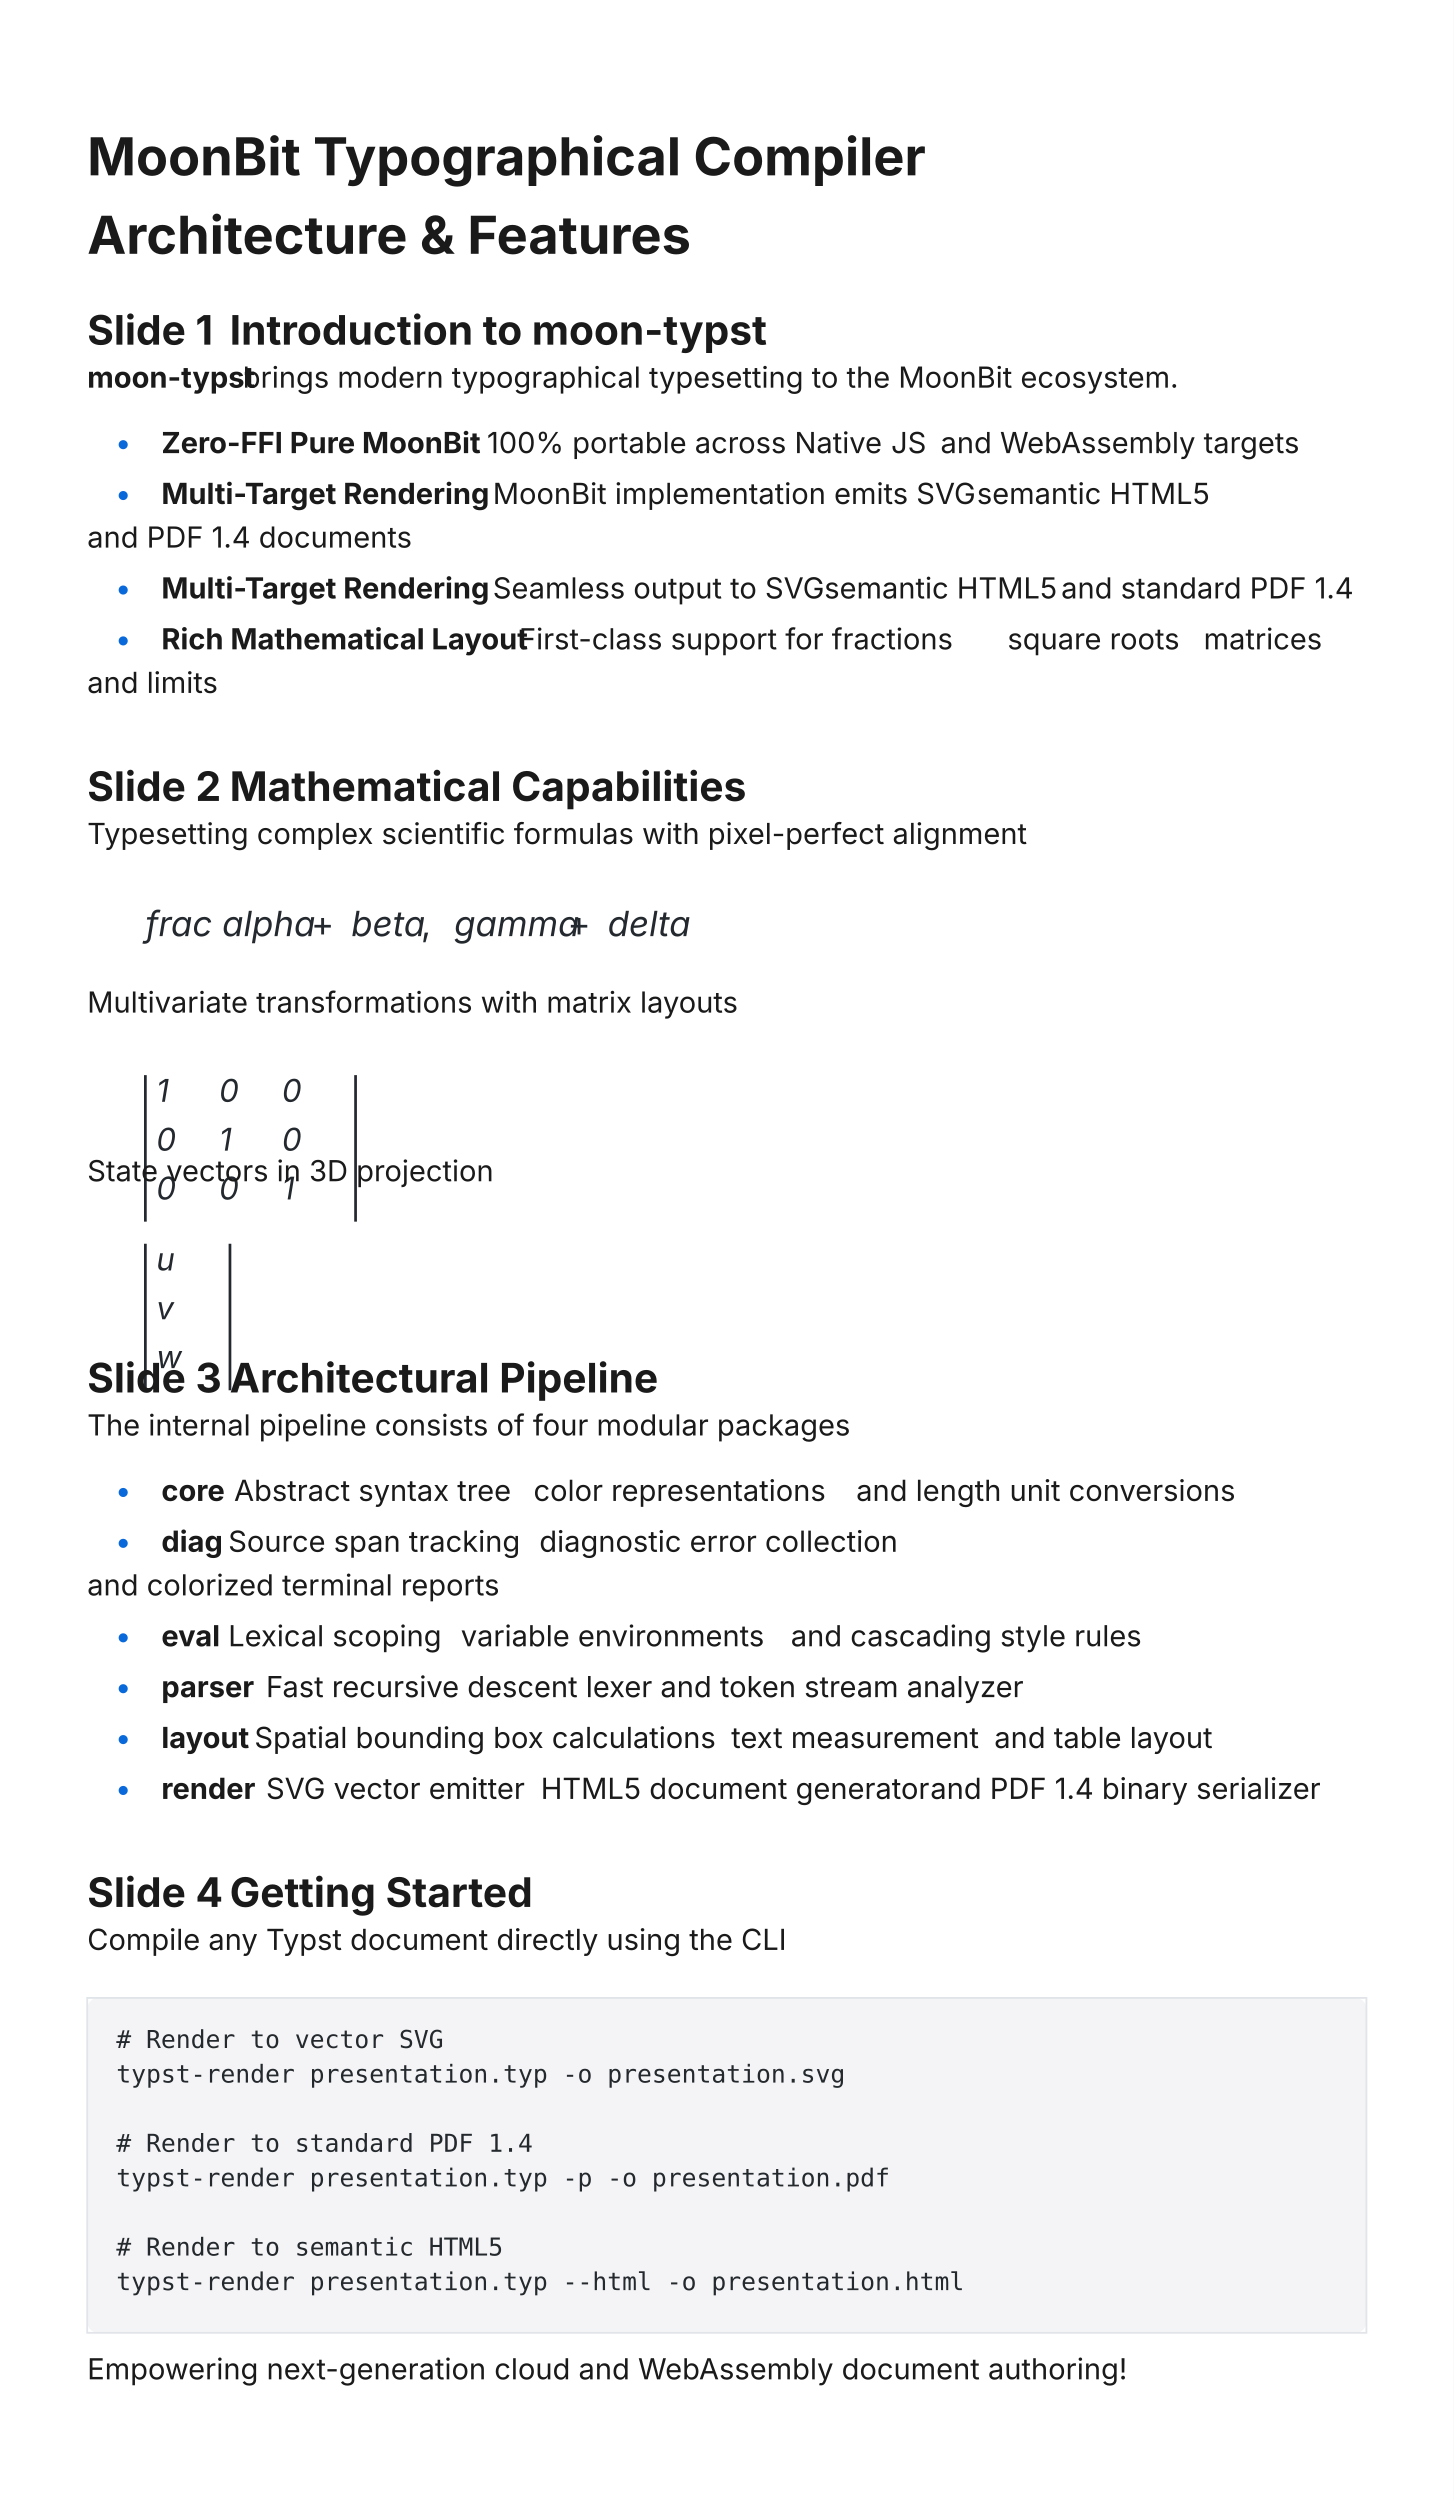
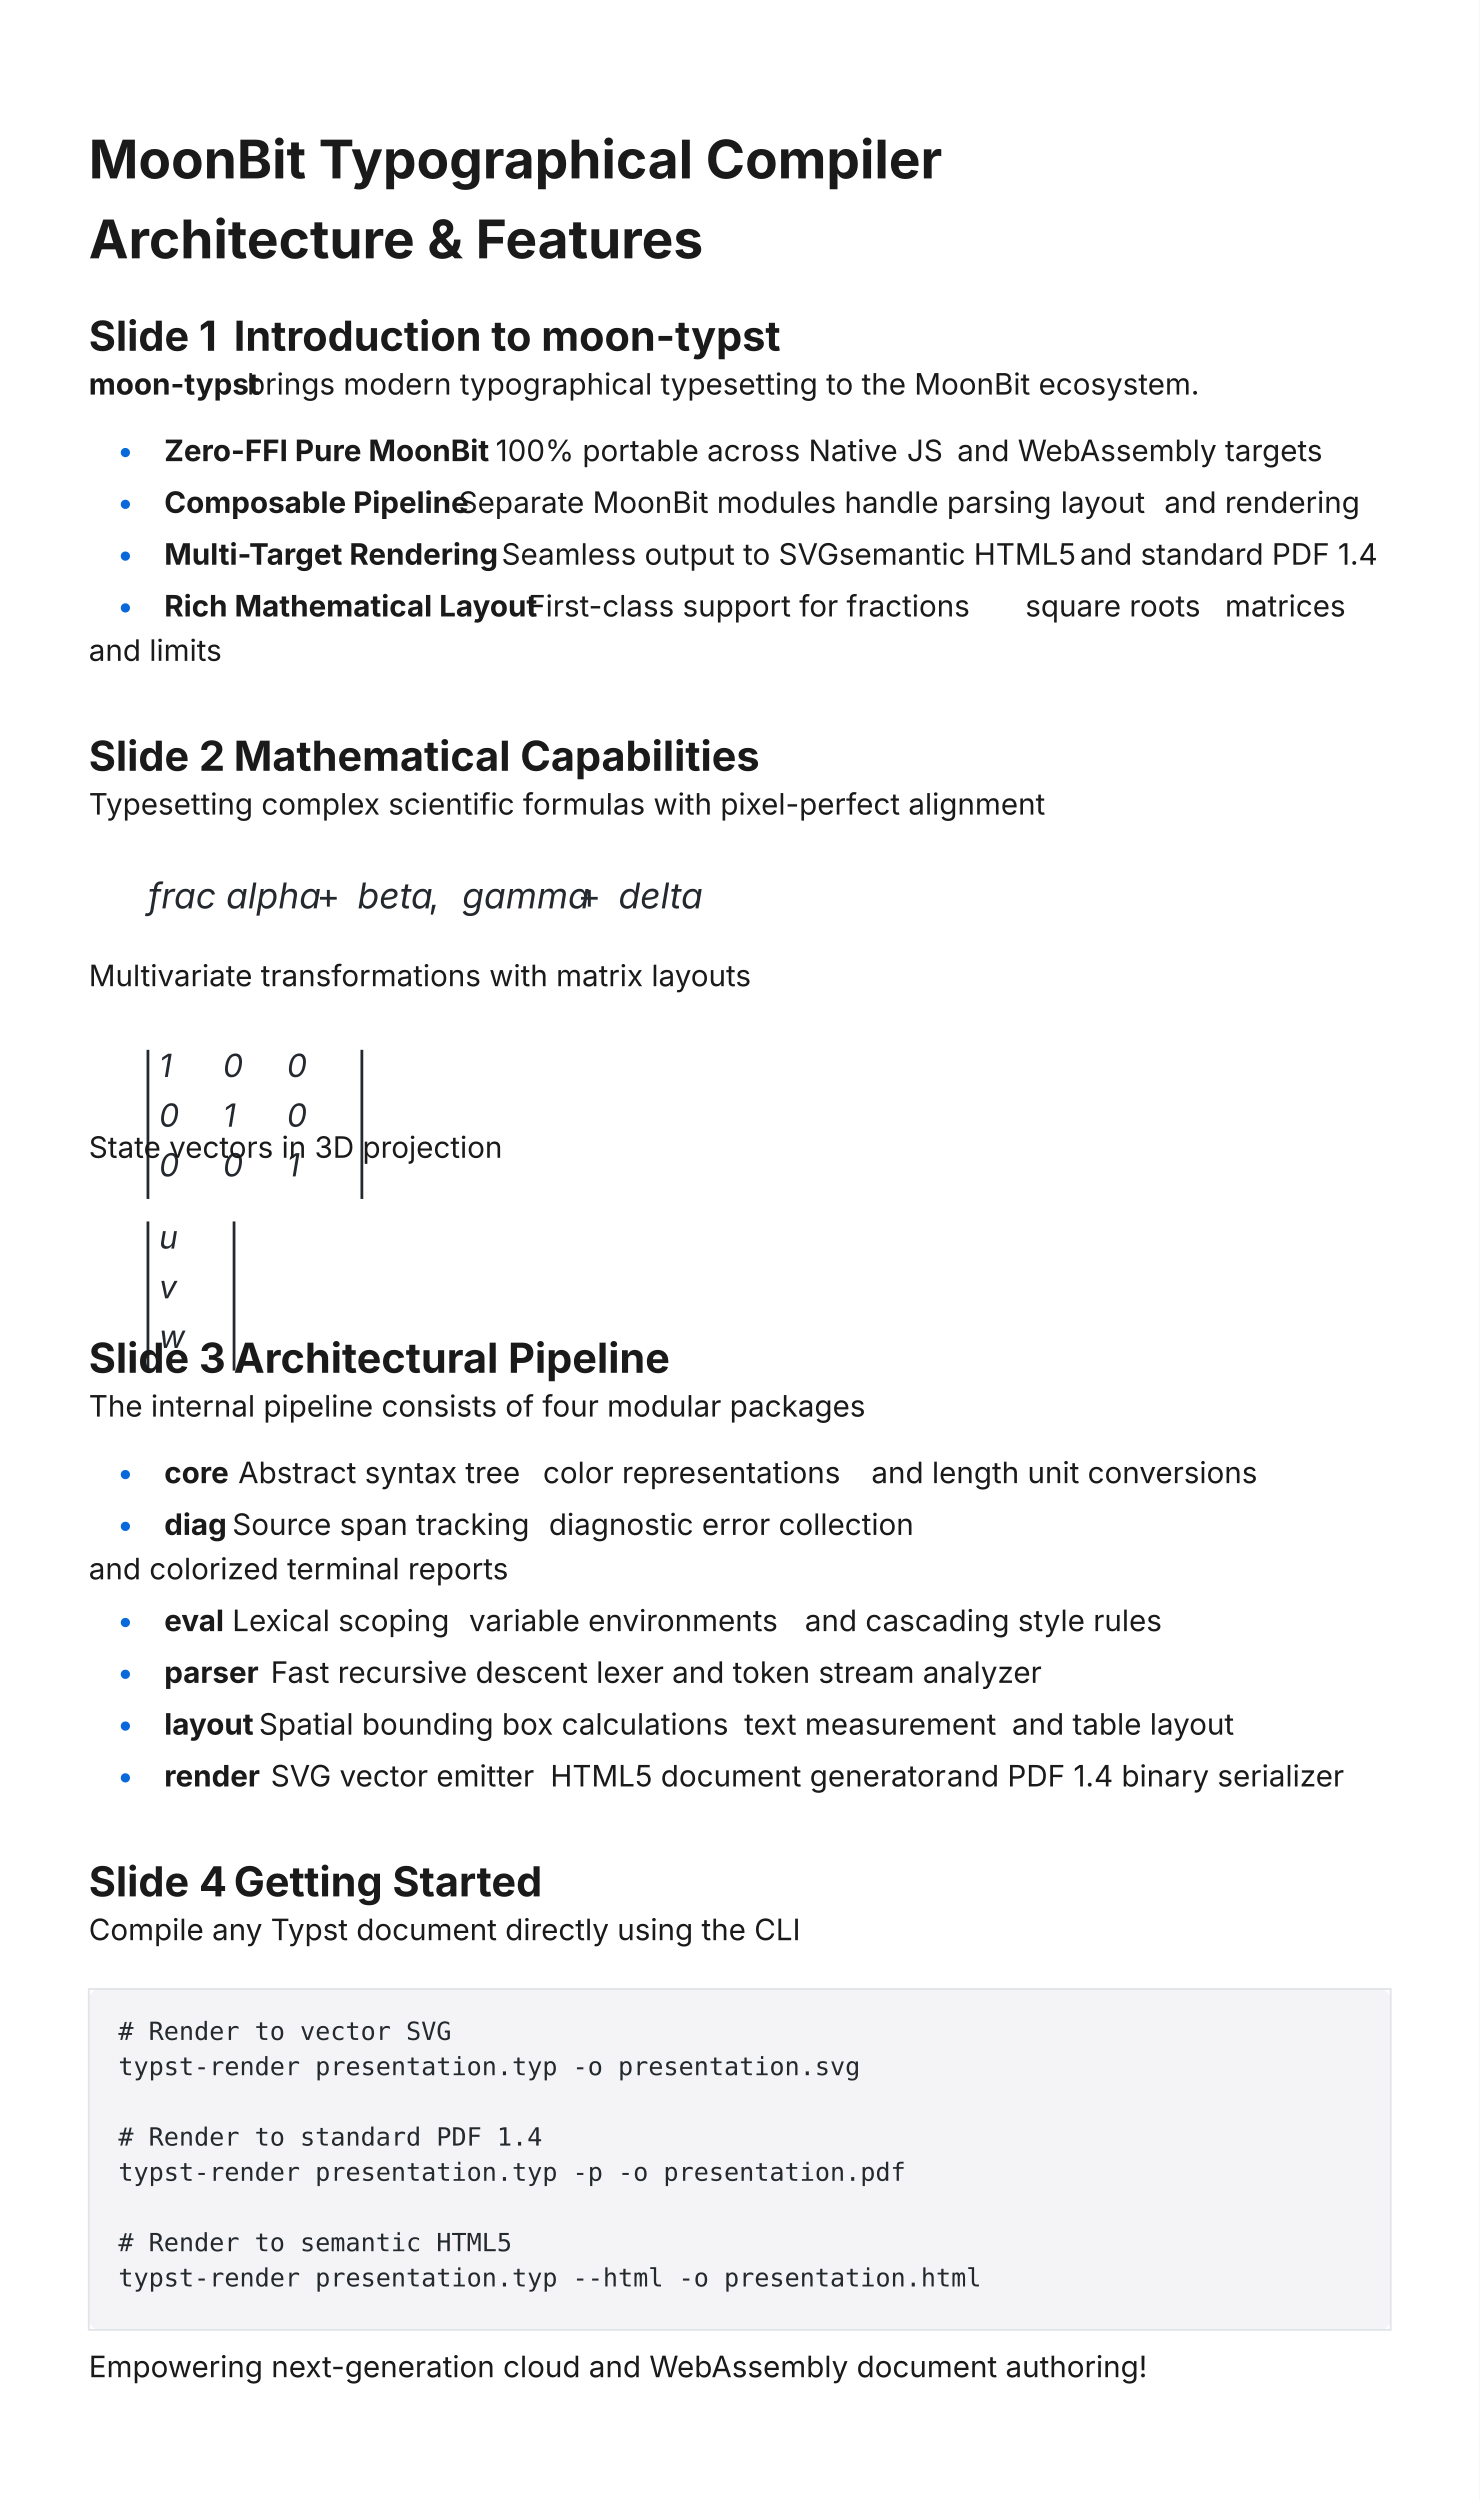
- <svg xmlns="http://www.w3.org/2000/svg" width="800" height="1375.84" viewBox="0 0 800 1375.84">
+ <svg xmlns="http://www.w3.org/2000/svg" width="800" height="1351.84" viewBox="0 0 800 1351.84">
  <style>
    text { font-family: system-ui, -apple-system, sans-serif; }
    .mono { font-family: ui-monospace, SFMono-Regular, Consolas, monospace; }
  </style>
  <rect width="100%" height="100%" fill="#ffffff" />
  <text x="48" y="96.48" font-size="28.8" fill="#1a1a1a" font-weight="bold">MoonBit Typographical Compiler</text>
  <text x="488.64" y="96.48" font-size="28.8" fill="#1a1a1a" font-weight="bold"> </text>
  <text x="48" y="139.68" font-size="28.8" fill="#1a1a1a" font-weight="bold"> Architecture &amp; Features</text>
  <text x="48" y="189.68" font-size="22.4" fill="#1a1a1a" font-weight="bold">Slide 1</text>
  <text x="119.68" y="189.68" font-size="22.4" fill="#1a1a1a" font-weight="bold"> </text>
  <text x="126.4" y="189.68" font-size="22.4" fill="#1a1a1a" font-weight="bold"> Introduction to moon-typst</text>
  <text x="48" y="213.36" font-size="16" fill="#1a1a1a" font-weight="bold">moon-typst</text>
  <text x="133.6" y="213.36" font-size="16" fill="#1a1a1a"> brings modern typographical typesetting to the MoonBit ecosystem.</text>
  <text x="64" y="249.36" font-size="16" fill="#0969da" font-weight="bold">• </text>
  <text x="88.8" y="249.36" font-size="16" fill="#1a1a1a" font-weight="bold">Zero-FFI Pure MoonBit</text>
  <text x="263.2" y="249.36" font-size="16" fill="#1a1a1a"> </text>
  <text x="268" y="249.36" font-size="16" fill="#1a1a1a"> 100% portable across Native</text>
  <text x="485.6" y="249.36" font-size="16" fill="#1a1a1a"> </text>
  <text x="490.4" y="249.36" font-size="16" fill="#1a1a1a"> JS</text>
  <text x="512.8" y="249.36" font-size="16" fill="#1a1a1a"> </text>
  <text x="517.6" y="249.36" font-size="16" fill="#1a1a1a"> and WebAssembly targets</text>
  <text x="64" y="277.36" font-size="16" fill="#0969da" font-weight="bold">• </text>
-   <text x="88.8" y="277.36" font-size="16" fill="#1a1a1a" font-weight="bold">Multi-Target Rendering</text>
-   <text x="266.4" y="277.36" font-size="16" fill="#1a1a1a"> </text>
-   <text x="271.2" y="277.36" font-size="16" fill="#1a1a1a"> MoonBit implementation emits SVG</text>
-   <text x="532.8" y="277.36" font-size="16" fill="#1a1a1a"> </text>
-   <text x="537.6" y="277.36" font-size="16" fill="#1a1a1a"> semantic HTML5</text>
-   <text x="663.2" y="277.36" font-size="16" fill="#1a1a1a"> </text>
-   <text x="48" y="301.36" font-size="16" fill="#1a1a1a"> and PDF 1.4 documents</text>
-   <text x="64" y="329.36" font-size="16" fill="#0969da" font-weight="bold">• </text>
-   <text x="88.8" y="329.36" font-size="16" fill="#1a1a1a" font-weight="bold">Multi-Target Rendering</text>
-   <text x="266.4" y="329.36" font-size="16" fill="#1a1a1a"> </text>
-   <text x="271.2" y="329.36" font-size="16" fill="#1a1a1a"> Seamless output to SVG</text>
-   <text x="448.8" y="329.36" font-size="16" fill="#1a1a1a"> </text>
-   <text x="453.6" y="329.36" font-size="16" fill="#1a1a1a"> semantic HTML5</text>
-   <text x="579.2" y="329.36" font-size="16" fill="#1a1a1a"> </text>
-   <text x="584" y="329.36" font-size="16" fill="#1a1a1a"> and standard PDF 1.4</text>
-   <text x="64" y="357.36" font-size="16" fill="#0969da" font-weight="bold">• </text>
-   <text x="88.8" y="357.36" font-size="16" fill="#1a1a1a" font-weight="bold">Rich Mathematical Layout</text>
-   <text x="280.8" y="357.36" font-size="16" fill="#1a1a1a"> </text>
-   <text x="285.6" y="357.36" font-size="16" fill="#1a1a1a"> First-class support for fractions</text>
-   <text x="549.6" y="357.36" font-size="16" fill="#1a1a1a"> </text>
-   <text x="554.4" y="357.36" font-size="16" fill="#1a1a1a"> square roots</text>
-   <text x="657.6" y="357.36" font-size="16" fill="#1a1a1a"> </text>
-   <text x="662.4" y="357.36" font-size="16" fill="#1a1a1a"> matrices</text>
-   <text x="735.2" y="357.36" font-size="16" fill="#1a1a1a"> </text>
-   <text x="48" y="381.36" font-size="16" fill="#1a1a1a"> and limits</text>
-   <text x="48" y="440.8" font-size="22.4" fill="#1a1a1a" font-weight="bold">Slide 2</text>
-   <text x="119.68" y="440.8" font-size="22.4" fill="#1a1a1a" font-weight="bold"> </text>
-   <text x="126.4" y="440.8" font-size="22.4" fill="#1a1a1a" font-weight="bold"> Mathematical Capabilities</text>
-   <text x="48" y="464.48" font-size="16" fill="#1a1a1a">Typesetting complex scientific formulas with pixel-perfect alignment</text>
-   <text x="584" y="464.48" font-size="16" fill="#1a1a1a"> </text>
-   <text x="80" y="515.2" font-size="19.2" fill="#24292f" font-style="italic">frac</text>
-   <text x="122.24" y="515.2" font-size="19.2" fill="#24292f" font-style="italic">alpha</text>
-   <text x="171.2" y="515.2" font-size="19.2" fill="#24292f"> + </text>
-   <text x="193.28" y="515.2" font-size="19.2" fill="#24292f" font-style="italic">beta</text>
-   <text x="231.68" y="515.2" font-size="19.2" fill="#24292f"> , </text>
-   <text x="249.92" y="515.2" font-size="19.2" fill="#24292f" font-style="italic">gamma</text>
-   <text x="312.32" y="515.2" font-size="19.2" fill="#24292f"> + </text>
-   <text x="334.4" y="515.2" font-size="19.2" fill="#24292f" font-style="italic">delta</text>
-   <text x="48" y="557.28" font-size="16" fill="#1a1a1a">Multivariate transformations with matrix layouts</text>
-   <text x="425.6" y="557.28" font-size="16" fill="#1a1a1a"> </text>
-   <line x1="80" y1="591.68" x2="80" y2="672.32" stroke="#24292f" stroke-width="1.5" />
-   <text x="86" y="606.368" font-size="17.28" fill="#24292f" font-style="italic">1</text>
-   <text x="120.56" y="606.368" font-size="17.28" fill="#24292f" font-style="italic">0</text>
-   <text x="155.12" y="606.368" font-size="17.28" fill="#24292f" font-style="italic">0</text>
-   <text x="86" y="633.248" font-size="17.28" fill="#24292f" font-style="italic">0</text>
-   <text x="120.56" y="633.248" font-size="17.28" fill="#24292f" font-style="italic">1</text>
-   <text x="155.12" y="633.248" font-size="17.28" fill="#24292f" font-style="italic">0</text>
-   <text x="86" y="660.128" font-size="17.28" fill="#24292f" font-style="italic">0</text>
-   <text x="120.56" y="660.128" font-size="17.28" fill="#24292f" font-style="italic">0</text>
-   <text x="155.12" y="660.128" font-size="17.28" fill="#24292f" font-style="italic">1</text>
-   <line x1="195.68" y1="591.68" x2="195.68" y2="672.32" stroke="#24292f" stroke-width="1.5" />
-   <text x="48" y="650.08" font-size="16" fill="#1a1a1a">State vectors in 3D projection</text>
-   <text x="276.8" y="650.08" font-size="16" fill="#1a1a1a"> </text>
-   <line x1="80" y1="684.48" x2="80" y2="765.12" stroke="#24292f" stroke-width="1.5" />
-   <text x="86" y="699.168" font-size="17.28" fill="#24292f" font-style="italic">u</text>
-   <text x="86" y="726.048" font-size="17.28" fill="#24292f" font-style="italic">v</text>
-   <text x="86" y="752.928" font-size="17.28" fill="#24292f" font-style="italic">w</text>
-   <line x1="126.56" y1="684.48" x2="126.56" y2="765.12" stroke="#24292f" stroke-width="1.5" />
-   <text x="48" y="766.32" font-size="22.4" fill="#1a1a1a" font-weight="bold">Slide 3</text>
-   <text x="119.68" y="766.32" font-size="22.4" fill="#1a1a1a" font-weight="bold"> </text>
-   <text x="126.4" y="766.32" font-size="22.4" fill="#1a1a1a" font-weight="bold"> Architectural Pipeline</text>
-   <text x="48" y="790" font-size="16" fill="#1a1a1a">The internal pipeline consists of four modular packages</text>
-   <text x="479.2" y="790" font-size="16" fill="#1a1a1a"> </text>
-   <text x="64" y="826" font-size="16" fill="#0969da" font-weight="bold">• </text>
-   <text x="88.8" y="826" font-size="16" fill="#1a1a1a" font-weight="bold">core</text>
-   <text x="124" y="826" font-size="16" fill="#1a1a1a"> </text>
-   <text x="128.8" y="826" font-size="16" fill="#1a1a1a"> Abstract syntax tree</text>
-   <text x="288.8" y="826" font-size="16" fill="#1a1a1a"> </text>
-   <text x="293.6" y="826" font-size="16" fill="#1a1a1a"> color representations</text>
-   <text x="466.4" y="826" font-size="16" fill="#1a1a1a"> </text>
-   <text x="471.2" y="826" font-size="16" fill="#1a1a1a"> and length unit conversions</text>
-   <text x="64" y="854" font-size="16" fill="#0969da" font-weight="bold">• </text>
-   <text x="88.8" y="854" font-size="16" fill="#1a1a1a" font-weight="bold">diag</text>
-   <text x="120.8" y="854" font-size="16" fill="#1a1a1a"> </text>
-   <text x="125.6" y="854" font-size="16" fill="#1a1a1a"> Source span tracking</text>
-   <text x="292" y="854" font-size="16" fill="#1a1a1a"> </text>
-   <text x="296.8" y="854" font-size="16" fill="#1a1a1a"> diagnostic error collection</text>
-   <text x="508.8" y="854" font-size="16" fill="#1a1a1a"> </text>
-   <text x="48" y="878" font-size="16" fill="#1a1a1a"> and colorized terminal reports</text>
-   <text x="64" y="906" font-size="16" fill="#0969da" font-weight="bold">• </text>
-   <text x="88.8" y="906" font-size="16" fill="#1a1a1a" font-weight="bold">eval</text>
-   <text x="120.8" y="906" font-size="16" fill="#1a1a1a"> </text>
-   <text x="125.6" y="906" font-size="16" fill="#1a1a1a"> Lexical scoping</text>
-   <text x="248.8" y="906" font-size="16" fill="#1a1a1a"> </text>
-   <text x="253.6" y="906" font-size="16" fill="#1a1a1a"> variable environments</text>
-   <text x="430.4" y="906" font-size="16" fill="#1a1a1a"> </text>
-   <text x="435.2" y="906" font-size="16" fill="#1a1a1a"> and cascading style rules</text>
-   <text x="64" y="934" font-size="16" fill="#0969da" font-weight="bold">• </text>
-   <text x="88.8" y="934" font-size="16" fill="#1a1a1a" font-weight="bold">parser</text>
-   <text x="141.6" y="934" font-size="16" fill="#1a1a1a"> </text>
-   <text x="146.4" y="934" font-size="16" fill="#1a1a1a"> Fast recursive descent lexer and token stream analyzer</text>
-   <text x="64" y="962" font-size="16" fill="#0969da" font-weight="bold">• </text>
-   <text x="88.8" y="962" font-size="16" fill="#1a1a1a" font-weight="bold">layout</text>
-   <text x="135.2" y="962" font-size="16" fill="#1a1a1a"> </text>
-   <text x="140" y="962" font-size="16" fill="#1a1a1a"> Spatial bounding box calculations</text>
-   <text x="397.6" y="962" font-size="16" fill="#1a1a1a"> </text>
-   <text x="402.4" y="962" font-size="16" fill="#1a1a1a"> text measurement</text>
-   <text x="542.4" y="962" font-size="16" fill="#1a1a1a"> </text>
-   <text x="547.2" y="962" font-size="16" fill="#1a1a1a"> and table layout</text>
-   <text x="64" y="990" font-size="16" fill="#0969da" font-weight="bold">• </text>
-   <text x="88.8" y="990" font-size="16" fill="#1a1a1a" font-weight="bold">render</text>
-   <text x="141.6" y="990" font-size="16" fill="#1a1a1a"> </text>
-   <text x="146.4" y="990" font-size="16" fill="#1a1a1a"> SVG vector emitter</text>
-   <text x="292.8" y="990" font-size="16" fill="#1a1a1a"> </text>
-   <text x="297.6" y="990" font-size="16" fill="#1a1a1a"> HTML5 document generator</text>
-   <text x="507.2" y="990" font-size="16" fill="#1a1a1a"> </text>
-   <text x="512" y="990" font-size="16" fill="#1a1a1a"> and PDF 1.4 binary serializer</text>
-   <text x="48" y="1049.44" font-size="22.4" fill="#1a1a1a" font-weight="bold">Slide 4</text>
-   <text x="119.68" y="1049.44" font-size="22.4" fill="#1a1a1a" font-weight="bold"> </text>
-   <text x="126.4" y="1049.44" font-size="22.4" fill="#1a1a1a" font-weight="bold"> Getting Started</text>
-   <text x="48" y="1073.12" font-size="16" fill="#1a1a1a">Compile any Typst document directly using the CLI</text>
-   <text x="430.4" y="1073.12" font-size="16" fill="#1a1a1a"> </text>
-   <rect x="48" y="1099.52" width="704" height="184.32" fill="#f4f4f6" rx="6" />
-   <rect x="48" y="1099.52" width="704" height="184.32" fill="none" stroke="#e1e4e8" stroke-width="1" />
-   <text x="64" y="1127.08" font-size="13.6" fill="#24292e" class="mono"># Render to vector SVG</text>
-   <text x="64" y="1146.12" font-size="13.6" fill="#24292e" class="mono">typst-render presentation.typ -o presentation.svg</text>
-   <text x="64" y="1165.16" font-size="13.6" fill="#24292e" class="mono" />
-   <text x="64" y="1184.2" font-size="13.6" fill="#24292e" class="mono"># Render to standard PDF 1.4</text>
-   <text x="64" y="1203.24" font-size="13.6" fill="#24292e" class="mono">typst-render presentation.typ -p -o presentation.pdf</text>
-   <text x="64" y="1222.28" font-size="13.6" fill="#24292e" class="mono" />
-   <text x="64" y="1241.32" font-size="13.6" fill="#24292e" class="mono"># Render to semantic HTML5</text>
-   <text x="64" y="1260.36" font-size="13.6" fill="#24292e" class="mono">typst-render presentation.typ --html -o presentation.html</text>
-   <text x="48" y="1309.44" font-size="16" fill="#1a1a1a">Empowering next-generation cloud and WebAssembly document authoring!</text>
+   <text x="88.8" y="277.36" font-size="16" fill="#1a1a1a" font-weight="bold">Composable Pipeline</text>
+   <text x="243.2" y="277.36" font-size="16" fill="#1a1a1a"> </text>
+   <text x="248" y="277.36" font-size="16" fill="#1a1a1a"> Separate MoonBit modules handle parsing</text>
+   <text x="568.8" y="277.36" font-size="16" fill="#1a1a1a"> </text>
+   <text x="573.6" y="277.36" font-size="16" fill="#1a1a1a"> layout</text>
+   <text x="624.8" y="277.36" font-size="16" fill="#1a1a1a"> </text>
+   <text x="629.6" y="277.36" font-size="16" fill="#1a1a1a"> and rendering</text>
+   <text x="64" y="305.36" font-size="16" fill="#0969da" font-weight="bold">• </text>
+   <text x="88.8" y="305.36" font-size="16" fill="#1a1a1a" font-weight="bold">Multi-Target Rendering</text>
+   <text x="266.4" y="305.36" font-size="16" fill="#1a1a1a"> </text>
+   <text x="271.2" y="305.36" font-size="16" fill="#1a1a1a"> Seamless output to SVG</text>
+   <text x="448.8" y="305.36" font-size="16" fill="#1a1a1a"> </text>
+   <text x="453.6" y="305.36" font-size="16" fill="#1a1a1a"> semantic HTML5</text>
+   <text x="579.2" y="305.36" font-size="16" fill="#1a1a1a"> </text>
+   <text x="584" y="305.36" font-size="16" fill="#1a1a1a"> and standard PDF 1.4</text>
+   <text x="64" y="333.36" font-size="16" fill="#0969da" font-weight="bold">• </text>
+   <text x="88.8" y="333.36" font-size="16" fill="#1a1a1a" font-weight="bold">Rich Mathematical Layout</text>
+   <text x="280.8" y="333.36" font-size="16" fill="#1a1a1a"> </text>
+   <text x="285.6" y="333.36" font-size="16" fill="#1a1a1a"> First-class support for fractions</text>
+   <text x="549.6" y="333.36" font-size="16" fill="#1a1a1a"> </text>
+   <text x="554.4" y="333.36" font-size="16" fill="#1a1a1a"> square roots</text>
+   <text x="657.6" y="333.36" font-size="16" fill="#1a1a1a"> </text>
+   <text x="662.4" y="333.36" font-size="16" fill="#1a1a1a"> matrices</text>
+   <text x="735.2" y="333.36" font-size="16" fill="#1a1a1a"> </text>
+   <text x="48" y="357.36" font-size="16" fill="#1a1a1a"> and limits</text>
+   <text x="48" y="416.8" font-size="22.4" fill="#1a1a1a" font-weight="bold">Slide 2</text>
+   <text x="119.68" y="416.8" font-size="22.4" fill="#1a1a1a" font-weight="bold"> </text>
+   <text x="126.4" y="416.8" font-size="22.4" fill="#1a1a1a" font-weight="bold"> Mathematical Capabilities</text>
+   <text x="48" y="440.48" font-size="16" fill="#1a1a1a">Typesetting complex scientific formulas with pixel-perfect alignment</text>
+   <text x="584" y="440.48" font-size="16" fill="#1a1a1a"> </text>
+   <text x="80" y="491.2" font-size="19.2" fill="#24292f" font-style="italic">frac</text>
+   <text x="122.24" y="491.2" font-size="19.2" fill="#24292f" font-style="italic">alpha</text>
+   <text x="171.2" y="491.2" font-size="19.2" fill="#24292f"> + </text>
+   <text x="193.28" y="491.2" font-size="19.2" fill="#24292f" font-style="italic">beta</text>
+   <text x="231.68" y="491.2" font-size="19.2" fill="#24292f"> , </text>
+   <text x="249.92" y="491.2" font-size="19.2" fill="#24292f" font-style="italic">gamma</text>
+   <text x="312.32" y="491.2" font-size="19.2" fill="#24292f"> + </text>
+   <text x="334.4" y="491.2" font-size="19.2" fill="#24292f" font-style="italic">delta</text>
+   <text x="48" y="533.28" font-size="16" fill="#1a1a1a">Multivariate transformations with matrix layouts</text>
+   <text x="425.6" y="533.28" font-size="16" fill="#1a1a1a"> </text>
+   <line x1="80" y1="567.68" x2="80" y2="648.32" stroke="#24292f" stroke-width="1.5" />
+   <text x="86" y="582.368" font-size="17.28" fill="#24292f" font-style="italic">1</text>
+   <text x="120.56" y="582.368" font-size="17.28" fill="#24292f" font-style="italic">0</text>
+   <text x="155.12" y="582.368" font-size="17.28" fill="#24292f" font-style="italic">0</text>
+   <text x="86" y="609.248" font-size="17.28" fill="#24292f" font-style="italic">0</text>
+   <text x="120.56" y="609.248" font-size="17.28" fill="#24292f" font-style="italic">1</text>
+   <text x="155.12" y="609.248" font-size="17.28" fill="#24292f" font-style="italic">0</text>
+   <text x="86" y="636.128" font-size="17.28" fill="#24292f" font-style="italic">0</text>
+   <text x="120.56" y="636.128" font-size="17.28" fill="#24292f" font-style="italic">0</text>
+   <text x="155.12" y="636.128" font-size="17.28" fill="#24292f" font-style="italic">1</text>
+   <line x1="195.68" y1="567.68" x2="195.68" y2="648.32" stroke="#24292f" stroke-width="1.5" />
+   <text x="48" y="626.08" font-size="16" fill="#1a1a1a">State vectors in 3D projection</text>
+   <text x="276.8" y="626.08" font-size="16" fill="#1a1a1a"> </text>
+   <line x1="80" y1="660.48" x2="80" y2="741.12" stroke="#24292f" stroke-width="1.5" />
+   <text x="86" y="675.168" font-size="17.28" fill="#24292f" font-style="italic">u</text>
+   <text x="86" y="702.048" font-size="17.28" fill="#24292f" font-style="italic">v</text>
+   <text x="86" y="728.928" font-size="17.28" fill="#24292f" font-style="italic">w</text>
+   <line x1="126.56" y1="660.48" x2="126.56" y2="741.12" stroke="#24292f" stroke-width="1.5" />
+   <text x="48" y="742.32" font-size="22.4" fill="#1a1a1a" font-weight="bold">Slide 3</text>
+   <text x="119.68" y="742.32" font-size="22.4" fill="#1a1a1a" font-weight="bold"> </text>
+   <text x="126.4" y="742.32" font-size="22.4" fill="#1a1a1a" font-weight="bold"> Architectural Pipeline</text>
+   <text x="48" y="766" font-size="16" fill="#1a1a1a">The internal pipeline consists of four modular packages</text>
+   <text x="479.2" y="766" font-size="16" fill="#1a1a1a"> </text>
+   <text x="64" y="802" font-size="16" fill="#0969da" font-weight="bold">• </text>
+   <text x="88.8" y="802" font-size="16" fill="#1a1a1a" font-weight="bold">core</text>
+   <text x="124" y="802" font-size="16" fill="#1a1a1a"> </text>
+   <text x="128.8" y="802" font-size="16" fill="#1a1a1a"> Abstract syntax tree</text>
+   <text x="288.8" y="802" font-size="16" fill="#1a1a1a"> </text>
+   <text x="293.6" y="802" font-size="16" fill="#1a1a1a"> color representations</text>
+   <text x="466.4" y="802" font-size="16" fill="#1a1a1a"> </text>
+   <text x="471.2" y="802" font-size="16" fill="#1a1a1a"> and length unit conversions</text>
+   <text x="64" y="830" font-size="16" fill="#0969da" font-weight="bold">• </text>
+   <text x="88.8" y="830" font-size="16" fill="#1a1a1a" font-weight="bold">diag</text>
+   <text x="120.8" y="830" font-size="16" fill="#1a1a1a"> </text>
+   <text x="125.6" y="830" font-size="16" fill="#1a1a1a"> Source span tracking</text>
+   <text x="292" y="830" font-size="16" fill="#1a1a1a"> </text>
+   <text x="296.8" y="830" font-size="16" fill="#1a1a1a"> diagnostic error collection</text>
+   <text x="508.8" y="830" font-size="16" fill="#1a1a1a"> </text>
+   <text x="48" y="854" font-size="16" fill="#1a1a1a"> and colorized terminal reports</text>
+   <text x="64" y="882" font-size="16" fill="#0969da" font-weight="bold">• </text>
+   <text x="88.8" y="882" font-size="16" fill="#1a1a1a" font-weight="bold">eval</text>
+   <text x="120.8" y="882" font-size="16" fill="#1a1a1a"> </text>
+   <text x="125.6" y="882" font-size="16" fill="#1a1a1a"> Lexical scoping</text>
+   <text x="248.8" y="882" font-size="16" fill="#1a1a1a"> </text>
+   <text x="253.6" y="882" font-size="16" fill="#1a1a1a"> variable environments</text>
+   <text x="430.4" y="882" font-size="16" fill="#1a1a1a"> </text>
+   <text x="435.2" y="882" font-size="16" fill="#1a1a1a"> and cascading style rules</text>
+   <text x="64" y="910" font-size="16" fill="#0969da" font-weight="bold">• </text>
+   <text x="88.8" y="910" font-size="16" fill="#1a1a1a" font-weight="bold">parser</text>
+   <text x="141.6" y="910" font-size="16" fill="#1a1a1a"> </text>
+   <text x="146.4" y="910" font-size="16" fill="#1a1a1a"> Fast recursive descent lexer and token stream analyzer</text>
+   <text x="64" y="938" font-size="16" fill="#0969da" font-weight="bold">• </text>
+   <text x="88.8" y="938" font-size="16" fill="#1a1a1a" font-weight="bold">layout</text>
+   <text x="135.2" y="938" font-size="16" fill="#1a1a1a"> </text>
+   <text x="140" y="938" font-size="16" fill="#1a1a1a"> Spatial bounding box calculations</text>
+   <text x="397.6" y="938" font-size="16" fill="#1a1a1a"> </text>
+   <text x="402.4" y="938" font-size="16" fill="#1a1a1a"> text measurement</text>
+   <text x="542.4" y="938" font-size="16" fill="#1a1a1a"> </text>
+   <text x="547.2" y="938" font-size="16" fill="#1a1a1a"> and table layout</text>
+   <text x="64" y="966" font-size="16" fill="#0969da" font-weight="bold">• </text>
+   <text x="88.8" y="966" font-size="16" fill="#1a1a1a" font-weight="bold">render</text>
+   <text x="141.6" y="966" font-size="16" fill="#1a1a1a"> </text>
+   <text x="146.4" y="966" font-size="16" fill="#1a1a1a"> SVG vector emitter</text>
+   <text x="292.8" y="966" font-size="16" fill="#1a1a1a"> </text>
+   <text x="297.6" y="966" font-size="16" fill="#1a1a1a"> HTML5 document generator</text>
+   <text x="507.2" y="966" font-size="16" fill="#1a1a1a"> </text>
+   <text x="512" y="966" font-size="16" fill="#1a1a1a"> and PDF 1.4 binary serializer</text>
+   <text x="48" y="1025.44" font-size="22.4" fill="#1a1a1a" font-weight="bold">Slide 4</text>
+   <text x="119.68" y="1025.44" font-size="22.4" fill="#1a1a1a" font-weight="bold"> </text>
+   <text x="126.4" y="1025.44" font-size="22.4" fill="#1a1a1a" font-weight="bold"> Getting Started</text>
+   <text x="48" y="1049.12" font-size="16" fill="#1a1a1a">Compile any Typst document directly using the CLI</text>
+   <text x="430.4" y="1049.12" font-size="16" fill="#1a1a1a"> </text>
+   <rect x="48" y="1075.52" width="704" height="184.32" fill="#f4f4f6" rx="6" />
+   <rect x="48" y="1075.52" width="704" height="184.32" fill="none" stroke="#e1e4e8" stroke-width="1" />
+   <text x="64" y="1103.08" font-size="13.6" fill="#24292e" class="mono"># Render to vector SVG</text>
+   <text x="64" y="1122.12" font-size="13.6" fill="#24292e" class="mono">typst-render presentation.typ -o presentation.svg</text>
+   <text x="64" y="1141.16" font-size="13.6" fill="#24292e" class="mono" />
+   <text x="64" y="1160.2" font-size="13.6" fill="#24292e" class="mono"># Render to standard PDF 1.4</text>
+   <text x="64" y="1179.24" font-size="13.6" fill="#24292e" class="mono">typst-render presentation.typ -p -o presentation.pdf</text>
+   <text x="64" y="1198.28" font-size="13.6" fill="#24292e" class="mono" />
+   <text x="64" y="1217.32" font-size="13.6" fill="#24292e" class="mono"># Render to semantic HTML5</text>
+   <text x="64" y="1236.36" font-size="13.6" fill="#24292e" class="mono">typst-render presentation.typ --html -o presentation.html</text>
+   <text x="48" y="1285.44" font-size="16" fill="#1a1a1a">Empowering next-generation cloud and WebAssembly document authoring!</text>
</svg>
